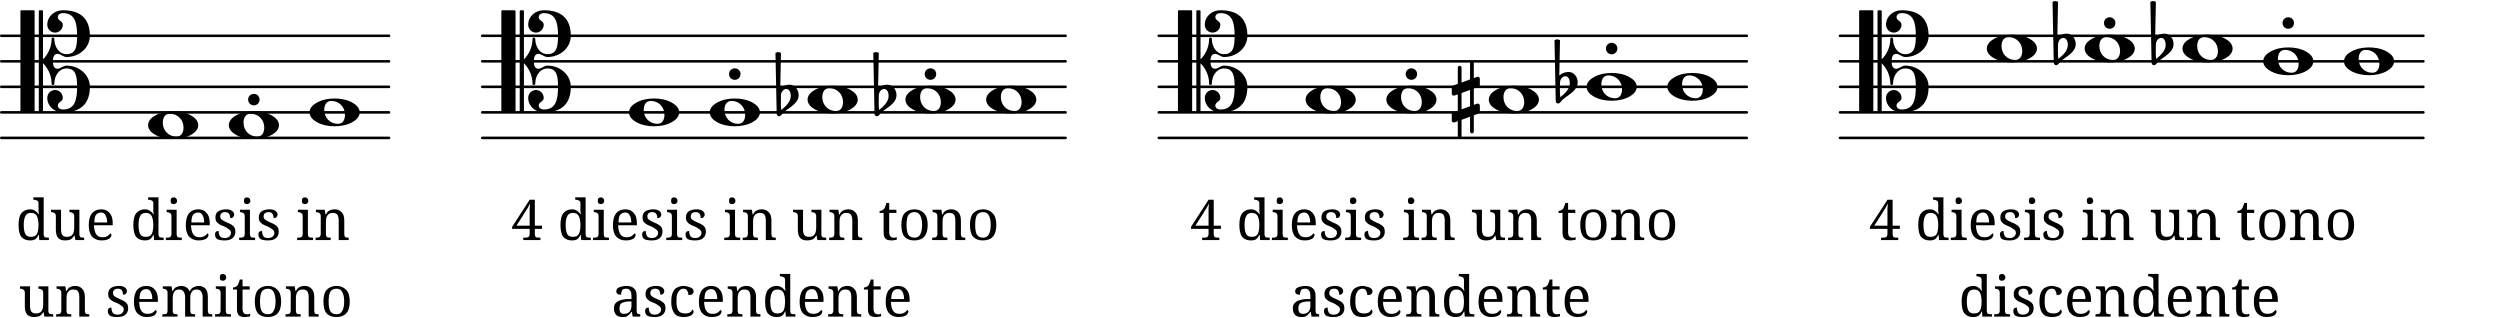
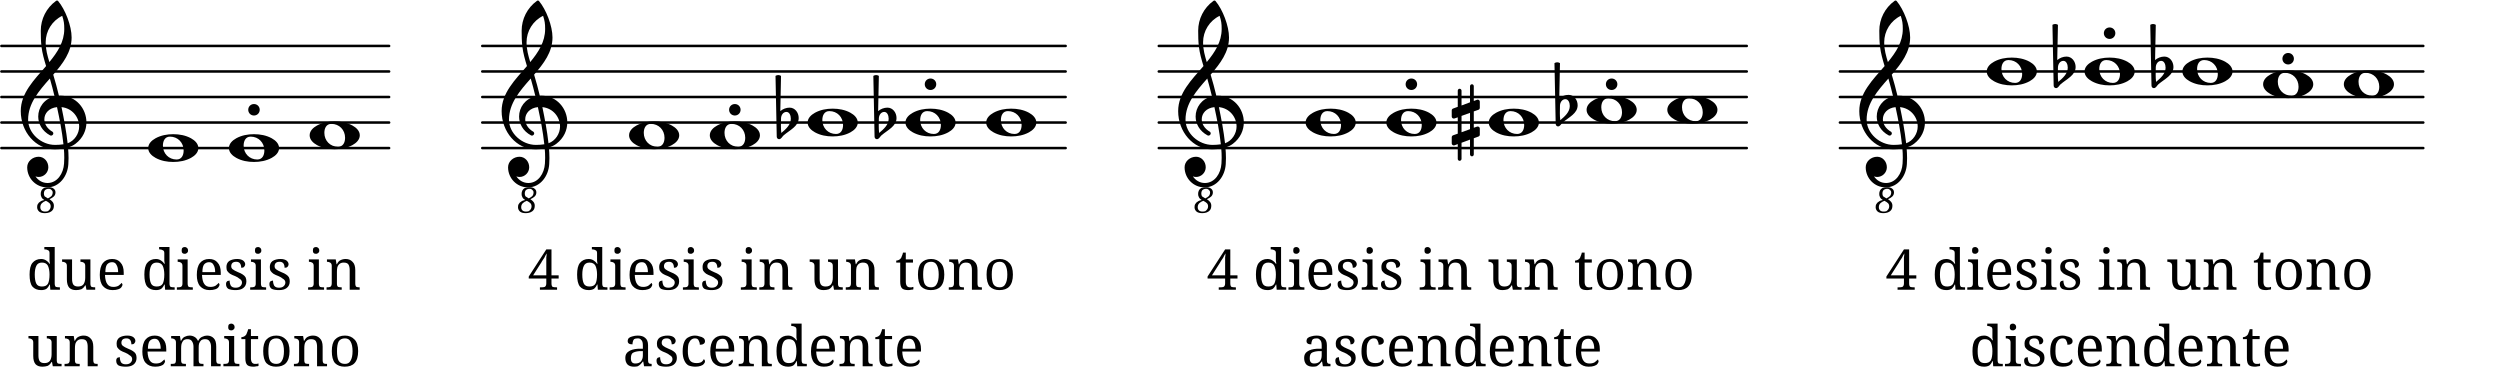
- <svg xmlns="http://www.w3.org/2000/svg" xmlns:xlink="http://www.w3.org/1999/xlink" version="1.2" width="172.07mm" height="21.85mm" viewBox="0 -0 97.916 12.431">
+ <svg xmlns="http://www.w3.org/2000/svg" xmlns:xlink="http://www.w3.org/1999/xlink" version="1.2" width="172.07mm" height="25.25mm" viewBox="0 -0 97.916 14.37">
  <style type="text/css">

tspan { white-space: pre; }

</style>
-   <g transform="translate(0, 5.4)">
-     <line stroke-linejoin="round" stroke-linecap="round" stroke-width="0.1" stroke="currentColor" x1="0.05" y1="0" x2="15.236" y2="0" />
-   </g>
-   <g transform="translate(0, 4.4)">
-     <line stroke-linejoin="round" stroke-linecap="round" stroke-width="0.1" stroke="currentColor" x1="0.05" y1="0" x2="15.236" y2="0" />
-   </g>
-   <g transform="translate(0, 3.4)">
-     <line stroke-linejoin="round" stroke-linecap="round" stroke-width="0.1" stroke="currentColor" x1="0.05" y1="0" x2="15.236" y2="0" />
-   </g>
-   <g transform="translate(0, 2.4)">
-     <line stroke-linejoin="round" stroke-linecap="round" stroke-width="0.1" stroke="currentColor" x1="0.05" y1="0" x2="15.236" y2="0" />
-   </g>
-   <g transform="translate(0, 1.4)">
-     <line stroke-linejoin="round" stroke-linecap="round" stroke-width="0.1" stroke="currentColor" x1="0.05" y1="0" x2="15.236" y2="0" />
-   </g>
+   <g transform="translate(0, 5.8)">
+     <line stroke-linejoin="round" stroke-linecap="round" stroke-width="0.1" stroke="currentColor" x1="0.05" y1="0" x2="15.236" y2="0" />
+   </g>
+   <g transform="translate(0, 4.8)">
+     <line stroke-linejoin="round" stroke-linecap="round" stroke-width="0.1" stroke="currentColor" x1="0.05" y1="0" x2="15.236" y2="0" />
+   </g>
+   <g transform="translate(0, 3.8)">
+     <line stroke-linejoin="round" stroke-linecap="round" stroke-width="0.1" stroke="currentColor" x1="0.05" y1="0" x2="15.236" y2="0" />
+   </g>
+   <g transform="translate(0, 2.8)">
+     <line stroke-linejoin="round" stroke-linecap="round" stroke-width="0.1" stroke="currentColor" x1="0.05" y1="0" x2="15.236" y2="0" />
+   </g>
+   <g transform="translate(0, 1.8)">
+     <line stroke-linejoin="round" stroke-linecap="round" stroke-width="0.1" stroke="currentColor" x1="0.05" y1="0" x2="15.236" y2="0" />
+   </g>
+   <a style="color:inherit;" xlink:href="textedit:///home/johannes/common-lisp/setzkasten/lilypond-export/b1-c17-m1-e.ly:38:52:53">
+     <g transform="translate(8.962, 5.8)">
+       <path transform="scale(0.004, -0.004)" d="M213 112c-50 0 -69 -43 -69 -88c0 -77 57 -136 134 -136c50 0 69 43 69 88c0 77 -57 136 -134 136zM491 0c0 -43 -34 -75 -72 -96c-53 -29 -114 -40 -174 -40s-120 11 -173 40c-38 21 -72 53 -72 96s34 75 72 96c53 29 113 40 173 40s121 -11 174 -40 c38 -21 72 -53 72 -96z" fill="currentColor" />
+     </g>
+   </a>
+   <a style="color:inherit;" xlink:href="textedit:///home/johannes/common-lisp/setzkasten/lilypond-export/b1-c17-m1-e.ly:38:54:55">
+     <g transform="translate(9.943, 4.3)">
+       <path transform="scale(0.0045, -0.0045)" d="M-50 0c0 28 22 50 50 50s50 -22 50 -50s-22 -50 -50 -50s-50 22 -50 50z" fill="currentColor" />
+     </g>
+   </a>
  <a style="color:inherit;" xlink:href="textedit:///home/johannes/common-lisp/setzkasten/lilypond-export/b1-c17-m1-e.ly:38:58:59">
-     <g transform="translate(12.124, 4.4)">
-       <path transform="scale(0.004, -0.004)" d="M213 112c-50 0 -69 -43 -69 -88c0 -77 57 -136 134 -136c50 0 69 43 69 88c0 77 -57 136 -134 136zM491 0c0 -43 -34 -75 -72 -96c-53 -29 -114 -40 -174 -40s-120 11 -173 40c-38 21 -72 53 -72 96s34 75 72 96c53 29 113 40 173 40s121 -11 174 -40 c38 -21 72 -53 72 -96z" fill="currentColor" />
-     </g>
-   </a>
-   <a style="color:inherit;" xlink:href="textedit:///home/johannes/common-lisp/setzkasten/lilypond-export/b1-c17-m1-e.ly:38:54:55">
-     <g transform="translate(9.943, 3.9)">
-       <path transform="scale(0.0045, -0.0045)" d="M-50 0c0 28 22 50 50 50s50 -22 50 -50s-22 -50 -50 -50s-50 22 -50 50z" fill="currentColor" />
-     </g>
-   </a>
-   <a style="color:inherit;" xlink:href="textedit:///home/johannes/common-lisp/setzkasten/lilypond-export/b1-c17-m1-e.ly:38:52:53">
-     <g transform="translate(8.962, 4.9)">
+     <g transform="translate(12.124, 5.3)">
      <path transform="scale(0.004, -0.004)" d="M213 112c-50 0 -69 -43 -69 -88c0 -77 57 -136 134 -136c50 0 69 43 69 88c0 77 -57 136 -134 136zM491 0c0 -43 -34 -75 -72 -96c-53 -29 -114 -40 -174 -40s-120 11 -173 40c-38 21 -72 53 -72 96s34 75 72 96c53 29 113 40 173 40s121 -11 174 -40 c38 -21 72 -53 72 -96z" fill="currentColor" />
    </g>
  </a>
  <a style="color:inherit;" xlink:href="textedit:///home/johannes/common-lisp/setzkasten/lilypond-export/b1-c17-m1-e.ly:38:43:44">
-     <g transform="translate(5.8, 4.9)">
-       <path transform="scale(0.004, -0.004)" d="M213 112c-50 0 -69 -43 -69 -88c0 -77 57 -136 134 -136c50 0 69 43 69 88c0 77 -57 136 -134 136zM491 0c0 -43 -34 -75 -72 -96c-53 -29 -114 -40 -174 -40s-120 11 -173 40c-38 21 -72 53 -72 96s34 75 72 96c53 29 113 40 173 40s121 -11 174 -40 c38 -21 72 -53 72 -96z" fill="currentColor" />
-     </g>
-   </a>
-   <g transform="translate(0.8, 2.4)">
-     <path transform="scale(0.004, -0.004)" d="M318 0c0 -33 7 -73 45 -73c29 0 57 31 88 31c123 0 229 -89 229 -208c0 -169 -93 -250 -265 -250c-83 0 -152 61 -152 142c0 42 34 77 76 77s76 -35 76 -77c0 -39 -49 -37 -49 -76c0 -23 24 -38 49 -38c116 0 140 90 140 222c0 106 -12 180 -104 180 c-72 0 -119 -71 -119 -149c0 -9 -7 -14 -14 -14s-13 5 -13 14c0 76 -31 147 -84 200v-471c0 -6 -4 -10 -10 -10h-21c-6 0 -10 4 -10 10v980c0 6 4 10 10 10h21c6 0 10 -4 10 -10v-471c53 53 84 124 84 200c0 9 6 14 13 14s14 -5 14 -14c0 -78 47 -149 119 -149 c92 0 104 74 104 180c0 132 -24 222 -140 222c-25 0 -49 -15 -49 -38c0 -39 49 -37 49 -76c0 -42 -34 -77 -76 -77s-76 35 -76 77c0 81 69 142 152 142c172 0 265 -81 265 -250c0 -119 -106 -208 -229 -208c-31 0 -59 31 -88 31c-38 0 -45 -40 -45 -73zM129 -500h-119 c-6 0 -10 4 -10 10v980c0 6 4 10 10 10h119c6 0 10 -4 10 -10v-980c0 -6 -4 -10 -10 -10z" fill="currentColor" />
+     <g transform="translate(5.8, 5.8)">
+       <path transform="scale(0.004, -0.004)" d="M213 112c-50 0 -69 -43 -69 -88c0 -77 57 -136 134 -136c50 0 69 43 69 88c0 77 -57 136 -134 136zM491 0c0 -43 -34 -75 -72 -96c-53 -29 -114 -40 -174 -40s-120 11 -173 40c-38 21 -72 53 -72 96s34 75 72 96c53 29 113 40 173 40s121 -11 174 -40 c38 -21 72 -53 72 -96z" fill="currentColor" />
+     </g>
+   </a>
+   <g transform="translate(0.8, 4.8)">
+     <path transform="scale(0.004, -0.004)" d="M266 -635h-6c-108 0 -195 88 -195 197c0 58 53 103 112 103c54 0 95 -47 95 -103c0 -52 -43 -95 -95 -95c-11 0 -21 2 -31 6c26 -39 68 -65 117 -65h4zM461 -203c68 24 113 95 113 164c0 90 -66 179 -173 190c24 -116 46 -231 60 -354zM74 28c0 -135 129 -247 264 -247 c28 0 55 2 82 6c-14 127 -37 245 -63 364c-79 -8 -124 -61 -124 -119c0 -44 25 -91 81 -123c5 -5 7 -10 7 -15c0 -11 -10 -22 -22 -22c-3 0 -6 1 -9 2c-80 43 -117 115 -117 185c0 88 58 174 160 197c-14 58 -29 117 -46 175c-107 -121 -213 -243 -213 -403zM335 -262 c-188 0 -333 172 -333 374c0 177 131 306 248 441c-19 62 -37 125 -45 190c-6 52 -7 104 -7 156c0 115 55 224 149 292c6 5 14 5 20 0c71 -84 133 -245 133 -358c0 -143 -86 -255 -180 -364c21 -68 39 -138 56 -207c4 0 9 1 13 1c155 0 256 -128 256 -261 c0 -76 -33 -154 -107 -210c-22 -17 -47 -28 -73 -36c3 -35 5 -70 5 -105c0 -19 -1 -39 -2 -58c-7 -119 -88 -225 -202 -228l1 43c93 2 153 92 159 191c1 18 2 37 2 55c0 31 -1 61 -4 92c-29 -5 -58 -8 -89 -8zM428 916c0 55 -4 79 -20 129c-99 -48 -162 -149 -162 -259 c0 -74 18 -133 36 -194c80 97 146 198 146 324z" fill="currentColor" />
+   </g>
+   <g transform="translate(1.4334, 8.334)">
+     <text font-family="serif" font-style="italic" font-size="1.386" text-anchor="start" fill="currentColor">
+       <tspan>8</tspan>
+     </text>
  </g>
  <a style="color:inherit;" xlink:href="textedit:///home/johannes/common-lisp/setzkasten/lilypond-export/b1-c17-m1-e.ly:36:16:17">
</a>
-   <g transform="translate(0.6016, 9.4)">
+   <g transform="translate(1.0283, 11.3478)">
    <text font-family="serif" font-size="2.2" text-anchor="start" fill="currentColor">
      <tspan>due diesis in</tspan>
    </text>
  </g>
-   <g transform="translate(0.7381, 12.4)">
+   <g transform="translate(1.0625, 14.3478)">
    <text font-family="serif" font-size="2.2" text-anchor="start" fill="currentColor">
      <tspan>un semitono</tspan>
    </text>
  </g>
-   <g transform="translate(18.836, 5.4)">
-     <line stroke-linejoin="round" stroke-linecap="round" stroke-width="0.1" stroke="currentColor" x1="0.05" y1="0" x2="22.9" y2="0" />
-   </g>
-   <g transform="translate(18.836, 4.4)">
-     <line stroke-linejoin="round" stroke-linecap="round" stroke-width="0.1" stroke="currentColor" x1="0.05" y1="0" x2="22.9" y2="0" />
-   </g>
-   <g transform="translate(18.836, 3.4)">
-     <line stroke-linejoin="round" stroke-linecap="round" stroke-width="0.1" stroke="currentColor" x1="0.05" y1="0" x2="22.9" y2="0" />
-   </g>
-   <g transform="translate(18.836, 2.4)">
-     <line stroke-linejoin="round" stroke-linecap="round" stroke-width="0.1" stroke="currentColor" x1="0.05" y1="0" x2="22.9" y2="0" />
-   </g>
-   <g transform="translate(18.836, 1.4)">
-     <line stroke-linejoin="round" stroke-linecap="round" stroke-width="0.1" stroke="currentColor" x1="0.05" y1="0" x2="22.9" y2="0" />
-   </g>
+   <g transform="translate(18.836, 5.8)">
+     <line stroke-linejoin="round" stroke-linecap="round" stroke-width="0.1" stroke="currentColor" x1="0.05" y1="0" x2="22.9" y2="0" />
+   </g>
+   <g transform="translate(18.836, 4.8)">
+     <line stroke-linejoin="round" stroke-linecap="round" stroke-width="0.1" stroke="currentColor" x1="0.05" y1="0" x2="22.9" y2="0" />
+   </g>
+   <g transform="translate(18.836, 3.8)">
+     <line stroke-linejoin="round" stroke-linecap="round" stroke-width="0.1" stroke="currentColor" x1="0.05" y1="0" x2="22.9" y2="0" />
+   </g>
+   <g transform="translate(18.836, 2.8)">
+     <line stroke-linejoin="round" stroke-linecap="round" stroke-width="0.1" stroke="currentColor" x1="0.05" y1="0" x2="22.9" y2="0" />
+   </g>
+   <g transform="translate(18.836, 1.8)">
+     <line stroke-linejoin="round" stroke-linecap="round" stroke-width="0.1" stroke="currentColor" x1="0.05" y1="0" x2="22.9" y2="0" />
+   </g>
+   <a style="color:inherit;" xlink:href="textedit:///home/johannes/common-lisp/setzkasten/lilypond-export/b1-c17-m1-e.ly:73:73:74">
+     <g transform="translate(36.443, 3.3)">
+       <path transform="scale(0.0045, -0.0045)" d="M-50 0c0 28 22 50 50 50s50 -22 50 -50s-22 -50 -50 -50s-50 22 -50 50z" fill="currentColor" />
+     </g>
+   </a>
  <a style="color:inherit;" xlink:href="textedit:///home/johannes/common-lisp/setzkasten/lilypond-export/b1-c17-m1-e.ly:73:58:59">
-     <g transform="translate(31.63, 3.9)">
-       <path transform="scale(0.004, -0.004)" d="M213 112c-50 0 -69 -43 -69 -88c0 -77 57 -136 134 -136c50 0 69 43 69 88c0 77 -57 136 -134 136zM491 0c0 -43 -34 -75 -72 -96c-53 -29 -114 -40 -174 -40s-120 11 -173 40c-38 21 -72 53 -72 96s34 75 72 96c53 29 113 40 173 40s121 -11 174 -40 c38 -21 72 -53 72 -96z" fill="currentColor" />
-     </g>
-   </a>
-   <g transform="translate(30.48, 3.9)">
+     <g transform="translate(31.63, 4.8)">
+       <path transform="scale(0.004, -0.004)" d="M213 112c-50 0 -69 -43 -69 -88c0 -77 57 -136 134 -136c50 0 69 43 69 88c0 77 -57 136 -134 136zM491 0c0 -43 -34 -75 -72 -96c-53 -29 -114 -40 -174 -40s-120 11 -173 40c-38 21 -72 53 -72 96s34 75 72 96c53 29 113 40 173 40s121 -11 174 -40 c38 -21 72 -53 72 -96z" fill="currentColor" />
+     </g>
+   </a>
+   <g transform="translate(30.48, 4.8)">
    <path transform="scale(0.004, -0.004)" d="M27 41l-1 -66v-11c0 -22 1 -44 4 -66c45 38 93 80 93 139c0 33 -14 67 -43 67c-31 0 -52 -30 -53 -63zM-15 -138l-12 595c8 5 18 8 27 8s19 -3 27 -8l-7 -345c25 21 58 34 91 34c52 0 89 -48 89 -102c0 -80 -86 -117 -147 -169c-15 -13 -24 -38 -45 -38 c-13 0 -23 11 -23 25z" fill="currentColor" />
  </g>
  <a style="color:inherit;" xlink:href="textedit:///home/johannes/common-lisp/setzkasten/lilypond-export/b1-c17-m1-e.ly:73:69:70">
-     <g transform="translate(35.462, 3.9)">
-       <path transform="scale(0.004, -0.004)" d="M213 112c-50 0 -69 -43 -69 -88c0 -77 57 -136 134 -136c50 0 69 43 69 88c0 77 -57 136 -134 136zM491 0c0 -43 -34 -75 -72 -96c-53 -29 -114 -40 -174 -40s-120 11 -173 40c-38 21 -72 53 -72 96s34 75 72 96c53 29 113 40 173 40s121 -11 174 -40 c38 -21 72 -53 72 -96z" fill="currentColor" />
-     </g>
-   </a>
-   <a style="color:inherit;" xlink:href="textedit:///home/johannes/common-lisp/setzkasten/lilypond-export/b1-c17-m1-e.ly:73:73:74">
-     <g transform="translate(36.443, 2.9)">
-       <path transform="scale(0.0045, -0.0045)" d="M-50 0c0 28 22 50 50 50s50 -22 50 -50s-22 -50 -50 -50s-50 22 -50 50z" fill="currentColor" />
-     </g>
-   </a>
-   <g transform="translate(34.312, 3.9)">
+     <g transform="translate(35.462, 4.8)">
+       <path transform="scale(0.004, -0.004)" d="M213 112c-50 0 -69 -43 -69 -88c0 -77 57 -136 134 -136c50 0 69 43 69 88c0 77 -57 136 -134 136zM491 0c0 -43 -34 -75 -72 -96c-53 -29 -114 -40 -174 -40s-120 11 -173 40c-38 21 -72 53 -72 96s34 75 72 96c53 29 113 40 173 40s121 -11 174 -40 c38 -21 72 -53 72 -96z" fill="currentColor" />
+     </g>
+   </a>
+   <g transform="translate(34.312, 4.8)">
    <path transform="scale(0.004, -0.004)" d="M27 41l-1 -66v-11c0 -22 1 -44 4 -66c45 38 93 80 93 139c0 33 -14 67 -43 67c-31 0 -52 -30 -53 -63zM-15 -138l-12 595c8 5 18 8 27 8s19 -3 27 -8l-7 -345c25 21 58 34 91 34c52 0 89 -48 89 -102c0 -80 -86 -117 -147 -169c-15 -13 -24 -38 -45 -38 c-13 0 -23 11 -23 25z" fill="currentColor" />
  </g>
  <a style="color:inherit;" xlink:href="textedit:///home/johannes/common-lisp/setzkasten/lilypond-export/b1-c17-m1-e.ly:73:77:78">
-     <g transform="translate(38.624, 3.9)">
+     <g transform="translate(38.624, 4.8)">
      <path transform="scale(0.004, -0.004)" d="M213 112c-50 0 -69 -43 -69 -88c0 -77 57 -136 134 -136c50 0 69 43 69 88c0 77 -57 136 -134 136zM491 0c0 -43 -34 -75 -72 -96c-53 -29 -114 -40 -174 -40s-120 11 -173 40c-38 21 -72 53 -72 96s34 75 72 96c53 29 113 40 173 40s121 -11 174 -40 c38 -21 72 -53 72 -96z" fill="currentColor" />
    </g>
  </a>
  <a style="color:inherit;" xlink:href="textedit:///home/johannes/common-lisp/setzkasten/lilypond-export/b1-c17-m1-e.ly:73:52:53">
-     <g transform="translate(27.798, 4.4)">
+     <g transform="translate(27.798, 5.3)">
      <path transform="scale(0.004, -0.004)" d="M213 112c-50 0 -69 -43 -69 -88c0 -77 57 -136 134 -136c50 0 69 43 69 88c0 77 -57 136 -134 136zM491 0c0 -43 -34 -75 -72 -96c-53 -29 -114 -40 -174 -40s-120 11 -173 40c-38 21 -72 53 -72 96s34 75 72 96c53 29 113 40 173 40s121 -11 174 -40 c38 -21 72 -53 72 -96z" fill="currentColor" />
    </g>
  </a>
  <a style="color:inherit;" xlink:href="textedit:///home/johannes/common-lisp/setzkasten/lilypond-export/b1-c17-m1-e.ly:73:43:44">
-     <g transform="translate(24.636, 4.4)">
-       <path transform="scale(0.004, -0.004)" d="M213 112c-50 0 -69 -43 -69 -88c0 -77 57 -136 134 -136c50 0 69 43 69 88c0 77 -57 136 -134 136zM491 0c0 -43 -34 -75 -72 -96c-53 -29 -114 -40 -174 -40s-120 11 -173 40c-38 21 -72 53 -72 96s34 75 72 96c53 29 113 40 173 40s121 -11 174 -40 c38 -21 72 -53 72 -96z" fill="currentColor" />
-     </g>
-   </a>
-   <g transform="translate(19.636, 2.4)">
-     <path transform="scale(0.004, -0.004)" d="M318 0c0 -33 7 -73 45 -73c29 0 57 31 88 31c123 0 229 -89 229 -208c0 -169 -93 -250 -265 -250c-83 0 -152 61 -152 142c0 42 34 77 76 77s76 -35 76 -77c0 -39 -49 -37 -49 -76c0 -23 24 -38 49 -38c116 0 140 90 140 222c0 106 -12 180 -104 180 c-72 0 -119 -71 -119 -149c0 -9 -7 -14 -14 -14s-13 5 -13 14c0 76 -31 147 -84 200v-471c0 -6 -4 -10 -10 -10h-21c-6 0 -10 4 -10 10v980c0 6 4 10 10 10h21c6 0 10 -4 10 -10v-471c53 53 84 124 84 200c0 9 6 14 13 14s14 -5 14 -14c0 -78 47 -149 119 -149 c92 0 104 74 104 180c0 132 -24 222 -140 222c-25 0 -49 -15 -49 -38c0 -39 49 -37 49 -76c0 -42 -34 -77 -76 -77s-76 35 -76 77c0 81 69 142 152 142c172 0 265 -81 265 -250c0 -119 -106 -208 -229 -208c-31 0 -59 31 -88 31c-38 0 -45 -40 -45 -73zM129 -500h-119 c-6 0 -10 4 -10 10v980c0 6 4 10 10 10h119c6 0 10 -4 10 -10v-980c0 -6 -4 -10 -10 -10z" fill="currentColor" />
+     <g transform="translate(24.636, 5.3)">
+       <path transform="scale(0.004, -0.004)" d="M213 112c-50 0 -69 -43 -69 -88c0 -77 57 -136 134 -136c50 0 69 43 69 88c0 77 -57 136 -134 136zM491 0c0 -43 -34 -75 -72 -96c-53 -29 -114 -40 -174 -40s-120 11 -173 40c-38 21 -72 53 -72 96s34 75 72 96c53 29 113 40 173 40s121 -11 174 -40 c38 -21 72 -53 72 -96z" fill="currentColor" />
+     </g>
+   </a>
+   <g transform="translate(19.636, 4.8)">
+     <path transform="scale(0.004, -0.004)" d="M266 -635h-6c-108 0 -195 88 -195 197c0 58 53 103 112 103c54 0 95 -47 95 -103c0 -52 -43 -95 -95 -95c-11 0 -21 2 -31 6c26 -39 68 -65 117 -65h4zM461 -203c68 24 113 95 113 164c0 90 -66 179 -173 190c24 -116 46 -231 60 -354zM74 28c0 -135 129 -247 264 -247 c28 0 55 2 82 6c-14 127 -37 245 -63 364c-79 -8 -124 -61 -124 -119c0 -44 25 -91 81 -123c5 -5 7 -10 7 -15c0 -11 -10 -22 -22 -22c-3 0 -6 1 -9 2c-80 43 -117 115 -117 185c0 88 58 174 160 197c-14 58 -29 117 -46 175c-107 -121 -213 -243 -213 -403zM335 -262 c-188 0 -333 172 -333 374c0 177 131 306 248 441c-19 62 -37 125 -45 190c-6 52 -7 104 -7 156c0 115 55 224 149 292c6 5 14 5 20 0c71 -84 133 -245 133 -358c0 -143 -86 -255 -180 -364c21 -68 39 -138 56 -207c4 0 9 1 13 1c155 0 256 -128 256 -261 c0 -76 -33 -154 -107 -210c-22 -17 -47 -28 -73 -36c3 -35 5 -70 5 -105c0 -19 -1 -39 -2 -58c-7 -119 -88 -225 -202 -228l1 43c93 2 153 92 159 191c1 18 2 37 2 55c0 31 -1 61 -4 92c-29 -5 -58 -8 -89 -8zM428 916c0 55 -4 79 -20 129c-99 -48 -162 -149 -162 -259 c0 -74 18 -133 36 -194c80 97 146 198 146 324z" fill="currentColor" />
+   </g>
+   <g transform="translate(20.2694, 8.334)">
+     <text font-family="serif" font-style="italic" font-size="1.386" text-anchor="start" fill="currentColor">
+       <tspan>8</tspan>
+     </text>
  </g>
  <a style="color:inherit;" xlink:href="textedit:///home/johannes/common-lisp/setzkasten/lilypond-export/b1-c17-m1-e.ly:71:16:17">
</a>
  <a style="color:inherit;" xlink:href="textedit:///home/johannes/common-lisp/setzkasten/lilypond-export/b1-c17-m1-e.ly:73:54:55">
-     <g transform="translate(28.779, 2.9)">
-       <path transform="scale(0.0045, -0.0045)" d="M-50 0c0 28 22 50 50 50s50 -22 50 -50s-22 -50 -50 -50s-50 22 -50 50z" fill="currentColor" />
-     </g>
-   </a>
-   <g transform="translate(20.026, 9.4)">
+     <g transform="translate(28.779, 4.3)">
+       <path transform="scale(0.0045, -0.0045)" d="M-50 0c0 28 22 50 50 50s50 -22 50 -50s-22 -50 -50 -50s-50 22 -50 50z" fill="currentColor" />
+     </g>
+   </a>
+   <g transform="translate(20.6747, 11.3478)">
    <text font-family="serif" font-size="2.2" text-anchor="start" fill="currentColor">
      <tspan>4 diesis in un tono</tspan>
    </text>
  </g>
-   <g transform="translate(23.9354, 12.4)">
+   <g transform="translate(24.3792, 14.3478)">
    <text font-family="serif" font-size="2.2" text-anchor="start" fill="currentColor">
      <tspan>ascendente</tspan>
    </text>
  </g>
-   <g transform="translate(45.336, 5.4)">
-     <line stroke-linejoin="round" stroke-linecap="round" stroke-width="0.1" stroke="currentColor" x1="0.05" y1="0" x2="23.08" y2="0" />
-   </g>
-   <g transform="translate(45.336, 4.4)">
-     <line stroke-linejoin="round" stroke-linecap="round" stroke-width="0.1" stroke="currentColor" x1="0.05" y1="0" x2="23.08" y2="0" />
-   </g>
-   <g transform="translate(45.336, 3.4)">
-     <line stroke-linejoin="round" stroke-linecap="round" stroke-width="0.1" stroke="currentColor" x1="0.05" y1="0" x2="23.08" y2="0" />
-   </g>
-   <g transform="translate(45.336, 2.4)">
-     <line stroke-linejoin="round" stroke-linecap="round" stroke-width="0.1" stroke="currentColor" x1="0.05" y1="0" x2="23.08" y2="0" />
-   </g>
-   <g transform="translate(45.336, 1.4)">
-     <line stroke-linejoin="round" stroke-linecap="round" stroke-width="0.1" stroke="currentColor" x1="0.05" y1="0" x2="23.08" y2="0" />
-   </g>
+   <g transform="translate(45.336, 5.8)">
+     <line stroke-linejoin="round" stroke-linecap="round" stroke-width="0.1" stroke="currentColor" x1="0.05" y1="0" x2="23.08" y2="0" />
+   </g>
+   <g transform="translate(45.336, 4.8)">
+     <line stroke-linejoin="round" stroke-linecap="round" stroke-width="0.1" stroke="currentColor" x1="0.05" y1="0" x2="23.08" y2="0" />
+   </g>
+   <g transform="translate(45.336, 3.8)">
+     <line stroke-linejoin="round" stroke-linecap="round" stroke-width="0.1" stroke="currentColor" x1="0.05" y1="0" x2="23.08" y2="0" />
+   </g>
+   <g transform="translate(45.336, 2.8)">
+     <line stroke-linejoin="round" stroke-linecap="round" stroke-width="0.1" stroke="currentColor" x1="0.05" y1="0" x2="23.08" y2="0" />
+   </g>
+   <g transform="translate(45.336, 1.8)">
+     <line stroke-linejoin="round" stroke-linecap="round" stroke-width="0.1" stroke="currentColor" x1="0.05" y1="0" x2="23.08" y2="0" />
+   </g>
+   <a style="color:inherit;" xlink:href="textedit:///home/johannes/common-lisp/setzkasten/lilypond-export/b1-c17-m1-e.ly:108:72:73">
+     <g transform="translate(63.1231, 3.3)">
+       <path transform="scale(0.0045, -0.0045)" d="M-50 0c0 28 22 50 50 50s50 -22 50 -50s-22 -50 -50 -50s-50 22 -50 50z" fill="currentColor" />
+     </g>
+   </a>
  <a style="color:inherit;" xlink:href="textedit:///home/johannes/common-lisp/setzkasten/lilypond-export/b1-c17-m1-e.ly:108:58:59">
-     <g transform="translate(58.31, 3.9)">
-       <path transform="scale(0.004, -0.004)" d="M213 112c-50 0 -69 -43 -69 -88c0 -77 57 -136 134 -136c50 0 69 43 69 88c0 77 -57 136 -134 136zM491 0c0 -43 -34 -75 -72 -96c-53 -29 -114 -40 -174 -40s-120 11 -173 40c-38 21 -72 53 -72 96s34 75 72 96c53 29 113 40 173 40s121 -11 174 -40 c38 -21 72 -53 72 -96z" fill="currentColor" />
-     </g>
-   </a>
-   <g transform="translate(56.86, 3.9)">
+     <g transform="translate(58.31, 4.8)">
+       <path transform="scale(0.004, -0.004)" d="M213 112c-50 0 -69 -43 -69 -88c0 -77 57 -136 134 -136c50 0 69 43 69 88c0 77 -57 136 -134 136zM491 0c0 -43 -34 -75 -72 -96c-53 -29 -114 -40 -174 -40s-120 11 -173 40c-38 21 -72 53 -72 96s34 75 72 96c53 29 113 40 173 40s121 -11 174 -40 c38 -21 72 -53 72 -96z" fill="currentColor" />
+     </g>
+   </a>
+   <g transform="translate(56.86, 4.8)">
    <path transform="scale(0.004, -0.004)" d="M216 -312c0 -10 -8 -19 -18 -19s-19 9 -19 19v145l-83 -31v-158c0 -10 -9 -19 -19 -19s-18 9 -18 19v145l-32 -12c-2 -1 -5 -1 -7 -1c-11 0 -20 9 -20 20v60c0 8 5 16 13 19l46 16v160l-32 -11c-2 -1 -5 -1 -7 -1c-11 0 -20 9 -20 20v60c0 8 5 15 13 18l46 17v158 c0 10 8 19 18 19s19 -9 19 -19v-145l83 31v158c0 10 9 19 19 19s18 -9 18 -19v-145l32 12c2 1 5 1 7 1c11 0 20 -9 20 -20v-60c0 -8 -5 -16 -13 -19l-46 -16v-160l32 11c2 1 5 1 7 1c11 0 20 -9 20 -20v-60c0 -8 -5 -15 -13 -18l-46 -17v-158zM96 65v-160l83 30v160z" fill="currentColor" />
  </g>
  <a style="color:inherit;" xlink:href="textedit:///home/johannes/common-lisp/setzkasten/lilypond-export/b1-c17-m1-e.ly:108:69:70">
-     <g transform="translate(62.1421, 3.4)">
-       <path transform="scale(0.004, -0.004)" d="M213 112c-50 0 -69 -43 -69 -88c0 -77 57 -136 134 -136c50 0 69 43 69 88c0 77 -57 136 -134 136zM491 0c0 -43 -34 -75 -72 -96c-53 -29 -114 -40 -174 -40s-120 11 -173 40c-38 21 -72 53 -72 96s34 75 72 96c53 29 113 40 173 40s121 -11 174 -40 c38 -21 72 -53 72 -96z" fill="currentColor" />
-     </g>
-   </a>
-   <a style="color:inherit;" xlink:href="textedit:///home/johannes/common-lisp/setzkasten/lilypond-export/b1-c17-m1-e.ly:108:72:73">
-     <g transform="translate(63.1231, 1.9)">
-       <path transform="scale(0.0045, -0.0045)" d="M-50 0c0 28 22 50 50 50s50 -22 50 -50s-22 -50 -50 -50s-50 22 -50 50z" fill="currentColor" />
-     </g>
-   </a>
-   <g transform="translate(60.9921, 3.4)">
+     <g transform="translate(62.1421, 4.3)">
+       <path transform="scale(0.004, -0.004)" d="M213 112c-50 0 -69 -43 -69 -88c0 -77 57 -136 134 -136c50 0 69 43 69 88c0 77 -57 136 -134 136zM491 0c0 -43 -34 -75 -72 -96c-53 -29 -114 -40 -174 -40s-120 11 -173 40c-38 21 -72 53 -72 96s34 75 72 96c53 29 113 40 173 40s121 -11 174 -40 c38 -21 72 -53 72 -96z" fill="currentColor" />
+     </g>
+   </a>
+   <g transform="translate(60.9921, 4.3)">
    <path transform="scale(0.004, -0.004)" d="M27 41l-1 -66v-11c0 -22 1 -44 4 -66c45 38 93 80 93 139c0 33 -14 67 -43 67c-31 0 -52 -30 -53 -63zM-15 -138l-12 595c8 5 18 8 27 8s19 -3 27 -8l-7 -345c25 21 58 34 91 34c52 0 89 -48 89 -102c0 -80 -86 -117 -147 -169c-15 -13 -24 -38 -45 -38 c-13 0 -23 11 -23 25z" fill="currentColor" />
  </g>
  <a style="color:inherit;" xlink:href="textedit:///home/johannes/common-lisp/setzkasten/lilypond-export/b1-c17-m1-e.ly:108:76:77">
-     <g transform="translate(65.3041, 3.4)">
+     <g transform="translate(65.3041, 4.3)">
      <path transform="scale(0.004, -0.004)" d="M213 112c-50 0 -69 -43 -69 -88c0 -77 57 -136 134 -136c50 0 69 43 69 88c0 77 -57 136 -134 136zM491 0c0 -43 -34 -75 -72 -96c-53 -29 -114 -40 -174 -40s-120 11 -173 40c-38 21 -72 53 -72 96s34 75 72 96c53 29 113 40 173 40s121 -11 174 -40 c38 -21 72 -53 72 -96z" fill="currentColor" />
    </g>
  </a>
  <a style="color:inherit;" xlink:href="textedit:///home/johannes/common-lisp/setzkasten/lilypond-export/b1-c17-m1-e.ly:108:52:53">
-     <g transform="translate(54.298, 3.9)">
+     <g transform="translate(54.298, 4.8)">
      <path transform="scale(0.004, -0.004)" d="M213 112c-50 0 -69 -43 -69 -88c0 -77 57 -136 134 -136c50 0 69 43 69 88c0 77 -57 136 -134 136zM491 0c0 -43 -34 -75 -72 -96c-53 -29 -114 -40 -174 -40s-120 11 -173 40c-38 21 -72 53 -72 96s34 75 72 96c53 29 113 40 173 40s121 -11 174 -40 c38 -21 72 -53 72 -96z" fill="currentColor" />
    </g>
  </a>
  <a style="color:inherit;" xlink:href="textedit:///home/johannes/common-lisp/setzkasten/lilypond-export/b1-c17-m1-e.ly:108:43:44">
-     <g transform="translate(51.136, 3.9)">
-       <path transform="scale(0.004, -0.004)" d="M213 112c-50 0 -69 -43 -69 -88c0 -77 57 -136 134 -136c50 0 69 43 69 88c0 77 -57 136 -134 136zM491 0c0 -43 -34 -75 -72 -96c-53 -29 -114 -40 -174 -40s-120 11 -173 40c-38 21 -72 53 -72 96s34 75 72 96c53 29 113 40 173 40s121 -11 174 -40 c38 -21 72 -53 72 -96z" fill="currentColor" />
-     </g>
-   </a>
-   <g transform="translate(46.136, 2.4)">
-     <path transform="scale(0.004, -0.004)" d="M318 0c0 -33 7 -73 45 -73c29 0 57 31 88 31c123 0 229 -89 229 -208c0 -169 -93 -250 -265 -250c-83 0 -152 61 -152 142c0 42 34 77 76 77s76 -35 76 -77c0 -39 -49 -37 -49 -76c0 -23 24 -38 49 -38c116 0 140 90 140 222c0 106 -12 180 -104 180 c-72 0 -119 -71 -119 -149c0 -9 -7 -14 -14 -14s-13 5 -13 14c0 76 -31 147 -84 200v-471c0 -6 -4 -10 -10 -10h-21c-6 0 -10 4 -10 10v980c0 6 4 10 10 10h21c6 0 10 -4 10 -10v-471c53 53 84 124 84 200c0 9 6 14 13 14s14 -5 14 -14c0 -78 47 -149 119 -149 c92 0 104 74 104 180c0 132 -24 222 -140 222c-25 0 -49 -15 -49 -38c0 -39 49 -37 49 -76c0 -42 -34 -77 -76 -77s-76 35 -76 77c0 81 69 142 152 142c172 0 265 -81 265 -250c0 -119 -106 -208 -229 -208c-31 0 -59 31 -88 31c-38 0 -45 -40 -45 -73zM129 -500h-119 c-6 0 -10 4 -10 10v980c0 6 4 10 10 10h119c6 0 10 -4 10 -10v-980c0 -6 -4 -10 -10 -10z" fill="currentColor" />
+     <g transform="translate(51.136, 4.8)">
+       <path transform="scale(0.004, -0.004)" d="M213 112c-50 0 -69 -43 -69 -88c0 -77 57 -136 134 -136c50 0 69 43 69 88c0 77 -57 136 -134 136zM491 0c0 -43 -34 -75 -72 -96c-53 -29 -114 -40 -174 -40s-120 11 -173 40c-38 21 -72 53 -72 96s34 75 72 96c53 29 113 40 173 40s121 -11 174 -40 c38 -21 72 -53 72 -96z" fill="currentColor" />
+     </g>
+   </a>
+   <g transform="translate(46.136, 4.8)">
+     <path transform="scale(0.004, -0.004)" d="M266 -635h-6c-108 0 -195 88 -195 197c0 58 53 103 112 103c54 0 95 -47 95 -103c0 -52 -43 -95 -95 -95c-11 0 -21 2 -31 6c26 -39 68 -65 117 -65h4zM461 -203c68 24 113 95 113 164c0 90 -66 179 -173 190c24 -116 46 -231 60 -354zM74 28c0 -135 129 -247 264 -247 c28 0 55 2 82 6c-14 127 -37 245 -63 364c-79 -8 -124 -61 -124 -119c0 -44 25 -91 81 -123c5 -5 7 -10 7 -15c0 -11 -10 -22 -22 -22c-3 0 -6 1 -9 2c-80 43 -117 115 -117 185c0 88 58 174 160 197c-14 58 -29 117 -46 175c-107 -121 -213 -243 -213 -403zM335 -262 c-188 0 -333 172 -333 374c0 177 131 306 248 441c-19 62 -37 125 -45 190c-6 52 -7 104 -7 156c0 115 55 224 149 292c6 5 14 5 20 0c71 -84 133 -245 133 -358c0 -143 -86 -255 -180 -364c21 -68 39 -138 56 -207c4 0 9 1 13 1c155 0 256 -128 256 -261 c0 -76 -33 -154 -107 -210c-22 -17 -47 -28 -73 -36c3 -35 5 -70 5 -105c0 -19 -1 -39 -2 -58c-7 -119 -88 -225 -202 -228l1 43c93 2 153 92 159 191c1 18 2 37 2 55c0 31 -1 61 -4 92c-29 -5 -58 -8 -89 -8zM428 916c0 55 -4 79 -20 129c-99 -48 -162 -149 -162 -259 c0 -74 18 -133 36 -194c80 97 146 198 146 324z" fill="currentColor" />
+   </g>
+   <g transform="translate(46.7694, 8.334)">
+     <text font-family="serif" font-style="italic" font-size="1.386" text-anchor="start" fill="currentColor">
+       <tspan>8</tspan>
+     </text>
  </g>
  <a style="color:inherit;" xlink:href="textedit:///home/johannes/common-lisp/setzkasten/lilypond-export/b1-c17-m1-e.ly:106:16:17">
</a>
  <a style="color:inherit;" xlink:href="textedit:///home/johannes/common-lisp/setzkasten/lilypond-export/b1-c17-m1-e.ly:108:54:55">
-     <g transform="translate(55.279, 2.9)">
-       <path transform="scale(0.0045, -0.0045)" d="M-50 0c0 28 22 50 50 50s50 -22 50 -50s-22 -50 -50 -50s-50 22 -50 50z" fill="currentColor" />
-     </g>
-   </a>
-   <g transform="translate(46.616, 9.4)">
+     <g transform="translate(55.279, 3.3)">
+       <path transform="scale(0.0045, -0.0045)" d="M-50 0c0 28 22 50 50 50s50 -22 50 -50s-22 -50 -50 -50s-50 22 -50 50z" fill="currentColor" />
+     </g>
+   </a>
+   <g transform="translate(47.2647, 11.3478)">
    <text font-family="serif" font-size="2.2" text-anchor="start" fill="currentColor">
      <tspan>4 diesis in un tono</tspan>
    </text>
  </g>
-   <g transform="translate(50.5254, 12.4)">
+   <g transform="translate(50.9693, 14.3478)">
    <text font-family="serif" font-size="2.2" text-anchor="start" fill="currentColor">
      <tspan>ascendente</tspan>
    </text>
  </g>
-   <g transform="translate(72.0161, 5.4)">
-     <line stroke-linejoin="round" stroke-linecap="round" stroke-width="0.1" stroke="currentColor" x1="0.05" y1="0" x2="22.9" y2="0" />
-   </g>
-   <g transform="translate(72.0161, 4.4)">
-     <line stroke-linejoin="round" stroke-linecap="round" stroke-width="0.1" stroke="currentColor" x1="0.05" y1="0" x2="22.9" y2="0" />
-   </g>
-   <g transform="translate(72.0161, 3.4)">
-     <line stroke-linejoin="round" stroke-linecap="round" stroke-width="0.1" stroke="currentColor" x1="0.05" y1="0" x2="22.9" y2="0" />
-   </g>
-   <g transform="translate(72.0161, 2.4)">
-     <line stroke-linejoin="round" stroke-linecap="round" stroke-width="0.1" stroke="currentColor" x1="0.05" y1="0" x2="22.9" y2="0" />
-   </g>
-   <g transform="translate(72.0161, 1.4)">
-     <line stroke-linejoin="round" stroke-linecap="round" stroke-width="0.1" stroke="currentColor" x1="0.05" y1="0" x2="22.9" y2="0" />
-   </g>
-   <g transform="translate(80.4981, 1.9)">
+   <g transform="translate(72.0161, 5.8)">
+     <line stroke-linejoin="round" stroke-linecap="round" stroke-width="0.1" stroke="currentColor" x1="0.05" y1="0" x2="22.9" y2="0" />
+   </g>
+   <g transform="translate(72.0161, 4.8)">
+     <line stroke-linejoin="round" stroke-linecap="round" stroke-width="0.1" stroke="currentColor" x1="0.05" y1="0" x2="22.9" y2="0" />
+   </g>
+   <g transform="translate(72.0161, 3.8)">
+     <line stroke-linejoin="round" stroke-linecap="round" stroke-width="0.1" stroke="currentColor" x1="0.05" y1="0" x2="22.9" y2="0" />
+   </g>
+   <g transform="translate(72.0161, 2.8)">
+     <line stroke-linejoin="round" stroke-linecap="round" stroke-width="0.1" stroke="currentColor" x1="0.05" y1="0" x2="22.9" y2="0" />
+   </g>
+   <g transform="translate(72.0161, 1.8)">
+     <line stroke-linejoin="round" stroke-linecap="round" stroke-width="0.1" stroke="currentColor" x1="0.05" y1="0" x2="22.9" y2="0" />
+   </g>
+   <g transform="translate(84.3301, 2.8)">
+     <path transform="scale(0.004, -0.004)" d="M27 41l-1 -66v-11c0 -22 1 -44 4 -66c45 38 93 80 93 139c0 33 -14 67 -43 67c-31 0 -52 -30 -53 -63zM-15 -138l-12 595c8 5 18 8 27 8s19 -3 27 -8l-7 -345c25 21 58 34 91 34c52 0 89 -48 89 -102c0 -80 -86 -117 -147 -169c-15 -13 -24 -38 -45 -38 c-13 0 -23 11 -23 25z" fill="currentColor" />
+   </g>
+   <g transform="translate(80.4981, 2.8)">
    <path transform="scale(0.004, -0.004)" d="M27 41l-1 -66v-11c0 -22 1 -44 4 -66c45 38 93 80 93 139c0 33 -14 67 -43 67c-31 0 -52 -30 -53 -63zM-15 -138l-12 595c8 5 18 8 27 8s19 -3 27 -8l-7 -345c25 21 58 34 91 34c52 0 89 -48 89 -102c0 -80 -86 -117 -147 -169c-15 -13 -24 -38 -45 -38 c-13 0 -23 11 -23 25z" fill="currentColor" />
  </g>
  <a style="color:inherit;" xlink:href="textedit:///home/johannes/common-lisp/setzkasten/lilypond-export/b1-c17-m1-e.ly:143:62:63">
-     <g transform="translate(85.4801, 1.9)">
-       <path transform="scale(0.004, -0.004)" d="M213 112c-50 0 -69 -43 -69 -88c0 -77 57 -136 134 -136c50 0 69 43 69 88c0 77 -57 136 -134 136zM491 0c0 -43 -34 -75 -72 -96c-53 -29 -114 -40 -174 -40s-120 11 -173 40c-38 21 -72 53 -72 96s34 75 72 96c53 29 113 40 173 40s121 -11 174 -40 c38 -21 72 -53 72 -96z" fill="currentColor" />
-     </g>
-   </a>
-   <g transform="translate(84.3301, 1.9)">
-     <path transform="scale(0.004, -0.004)" d="M27 41l-1 -66v-11c0 -22 1 -44 4 -66c45 38 93 80 93 139c0 33 -14 67 -43 67c-31 0 -52 -30 -53 -63zM-15 -138l-12 595c8 5 18 8 27 8s19 -3 27 -8l-7 -345c25 21 58 34 91 34c52 0 89 -48 89 -102c0 -80 -86 -117 -147 -169c-15 -13 -24 -38 -45 -38 c-13 0 -23 11 -23 25z" fill="currentColor" />
-   </g>
+     <g transform="translate(85.4801, 2.8)">
+       <path transform="scale(0.004, -0.004)" d="M213 112c-50 0 -69 -43 -69 -88c0 -77 57 -136 134 -136c50 0 69 43 69 88c0 77 -57 136 -134 136zM491 0c0 -43 -34 -75 -72 -96c-53 -29 -114 -40 -174 -40s-120 11 -173 40c-38 21 -72 53 -72 96s34 75 72 96c53 29 113 40 173 40s121 -11 174 -40 c38 -21 72 -53 72 -96z" fill="currentColor" />
+     </g>
+   </a>
  <a style="color:inherit;" xlink:href="textedit:///home/johannes/common-lisp/setzkasten/lilypond-export/b1-c17-m1-e.ly:143:74:75">
-     <g transform="translate(88.6421, 2.4)">
+     <g transform="translate(88.6421, 3.3)">
      <path transform="scale(0.004, -0.004)" d="M213 112c-50 0 -69 -43 -69 -88c0 -77 57 -136 134 -136c50 0 69 43 69 88c0 77 -57 136 -134 136zM491 0c0 -43 -34 -75 -72 -96c-53 -29 -114 -40 -174 -40s-120 11 -173 40c-38 21 -72 53 -72 96s34 75 72 96c53 29 113 40 173 40s121 -11 174 -40 c38 -21 72 -53 72 -96z" fill="currentColor" />
    </g>
  </a>
  <a style="color:inherit;" xlink:href="textedit:///home/johannes/common-lisp/setzkasten/lilypond-export/b1-c17-m1-e.ly:143:77:78">
-     <g transform="translate(89.6231, 0.9)">
+     <g transform="translate(89.6231, 2.3)">
      <path transform="scale(0.0045, -0.0045)" d="M-50 0c0 28 22 50 50 50s50 -22 50 -50s-22 -50 -50 -50s-50 22 -50 50z" fill="currentColor" />
    </g>
  </a>
  <a style="color:inherit;" xlink:href="textedit:///home/johannes/common-lisp/setzkasten/lilypond-export/b1-c17-m1-e.ly:143:81:82">
-     <g transform="translate(91.8041, 2.4)">
+     <g transform="translate(91.8041, 3.3)">
      <path transform="scale(0.004, -0.004)" d="M213 112c-50 0 -69 -43 -69 -88c0 -77 57 -136 134 -136c50 0 69 43 69 88c0 77 -57 136 -134 136zM491 0c0 -43 -34 -75 -72 -96c-53 -29 -114 -40 -174 -40s-120 11 -173 40c-38 21 -72 53 -72 96s34 75 72 96c53 29 113 40 173 40s121 -11 174 -40 c38 -21 72 -53 72 -96z" fill="currentColor" />
    </g>
  </a>
  <a style="color:inherit;" xlink:href="textedit:///home/johannes/common-lisp/setzkasten/lilypond-export/b1-c17-m1-e.ly:143:53:54">
-     <g transform="translate(81.6481, 1.9)">
+     <g transform="translate(81.6481, 2.8)">
      <path transform="scale(0.004, -0.004)" d="M213 112c-50 0 -69 -43 -69 -88c0 -77 57 -136 134 -136c50 0 69 43 69 88c0 77 -57 136 -134 136zM491 0c0 -43 -34 -75 -72 -96c-53 -29 -114 -40 -174 -40s-120 11 -173 40c-38 21 -72 53 -72 96s34 75 72 96c53 29 113 40 173 40s121 -11 174 -40 c38 -21 72 -53 72 -96z" fill="currentColor" />
    </g>
  </a>
  <a style="color:inherit;" xlink:href="textedit:///home/johannes/common-lisp/setzkasten/lilypond-export/b1-c17-m1-e.ly:143:43:44">
-     <g transform="translate(77.8161, 1.9)">
-       <path transform="scale(0.004, -0.004)" d="M213 112c-50 0 -69 -43 -69 -88c0 -77 57 -136 134 -136c50 0 69 43 69 88c0 77 -57 136 -134 136zM491 0c0 -43 -34 -75 -72 -96c-53 -29 -114 -40 -174 -40s-120 11 -173 40c-38 21 -72 53 -72 96s34 75 72 96c53 29 113 40 173 40s121 -11 174 -40 c38 -21 72 -53 72 -96z" fill="currentColor" />
-     </g>
-   </a>
-   <g transform="translate(72.8161, 2.4)">
-     <path transform="scale(0.004, -0.004)" d="M318 0c0 -33 7 -73 45 -73c29 0 57 31 88 31c123 0 229 -89 229 -208c0 -169 -93 -250 -265 -250c-83 0 -152 61 -152 142c0 42 34 77 76 77s76 -35 76 -77c0 -39 -49 -37 -49 -76c0 -23 24 -38 49 -38c116 0 140 90 140 222c0 106 -12 180 -104 180 c-72 0 -119 -71 -119 -149c0 -9 -7 -14 -14 -14s-13 5 -13 14c0 76 -31 147 -84 200v-471c0 -6 -4 -10 -10 -10h-21c-6 0 -10 4 -10 10v980c0 6 4 10 10 10h21c6 0 10 -4 10 -10v-471c53 53 84 124 84 200c0 9 6 14 13 14s14 -5 14 -14c0 -78 47 -149 119 -149 c92 0 104 74 104 180c0 132 -24 222 -140 222c-25 0 -49 -15 -49 -38c0 -39 49 -37 49 -76c0 -42 -34 -77 -76 -77s-76 35 -76 77c0 81 69 142 152 142c172 0 265 -81 265 -250c0 -119 -106 -208 -229 -208c-31 0 -59 31 -88 31c-38 0 -45 -40 -45 -73zM129 -500h-119 c-6 0 -10 4 -10 10v980c0 6 4 10 10 10h119c6 0 10 -4 10 -10v-980c0 -6 -4 -10 -10 -10z" fill="currentColor" />
+     <g transform="translate(77.8161, 2.8)">
+       <path transform="scale(0.004, -0.004)" d="M213 112c-50 0 -69 -43 -69 -88c0 -77 57 -136 134 -136c50 0 69 43 69 88c0 77 -57 136 -134 136zM491 0c0 -43 -34 -75 -72 -96c-53 -29 -114 -40 -174 -40s-120 11 -173 40c-38 21 -72 53 -72 96s34 75 72 96c53 29 113 40 173 40s121 -11 174 -40 c38 -21 72 -53 72 -96z" fill="currentColor" />
+     </g>
+   </a>
+   <g transform="translate(72.8161, 4.8)">
+     <path transform="scale(0.004, -0.004)" d="M266 -635h-6c-108 0 -195 88 -195 197c0 58 53 103 112 103c54 0 95 -47 95 -103c0 -52 -43 -95 -95 -95c-11 0 -21 2 -31 6c26 -39 68 -65 117 -65h4zM461 -203c68 24 113 95 113 164c0 90 -66 179 -173 190c24 -116 46 -231 60 -354zM74 28c0 -135 129 -247 264 -247 c28 0 55 2 82 6c-14 127 -37 245 -63 364c-79 -8 -124 -61 -124 -119c0 -44 25 -91 81 -123c5 -5 7 -10 7 -15c0 -11 -10 -22 -22 -22c-3 0 -6 1 -9 2c-80 43 -117 115 -117 185c0 88 58 174 160 197c-14 58 -29 117 -46 175c-107 -121 -213 -243 -213 -403zM335 -262 c-188 0 -333 172 -333 374c0 177 131 306 248 441c-19 62 -37 125 -45 190c-6 52 -7 104 -7 156c0 115 55 224 149 292c6 5 14 5 20 0c71 -84 133 -245 133 -358c0 -143 -86 -255 -180 -364c21 -68 39 -138 56 -207c4 0 9 1 13 1c155 0 256 -128 256 -261 c0 -76 -33 -154 -107 -210c-22 -17 -47 -28 -73 -36c3 -35 5 -70 5 -105c0 -19 -1 -39 -2 -58c-7 -119 -88 -225 -202 -228l1 43c93 2 153 92 159 191c1 18 2 37 2 55c0 31 -1 61 -4 92c-29 -5 -58 -8 -89 -8zM428 916c0 55 -4 79 -20 129c-99 -48 -162 -149 -162 -259 c0 -74 18 -133 36 -194c80 97 146 198 146 324z" fill="currentColor" />
+   </g>
+   <g transform="translate(73.4494, 8.334)">
+     <text font-family="serif" font-style="italic" font-size="1.386" text-anchor="start" fill="currentColor">
+       <tspan>8</tspan>
+     </text>
  </g>
  <a style="color:inherit;" xlink:href="textedit:///home/johannes/common-lisp/setzkasten/lilypond-export/b1-c17-m1-e.ly:141:16:17">
</a>
  <a style="color:inherit;" xlink:href="textedit:///home/johannes/common-lisp/setzkasten/lilypond-export/b1-c17-m1-e.ly:143:58:59">
-     <g transform="translate(82.6291, 0.9)">
-       <path transform="scale(0.0045, -0.0045)" d="M-50 0c0 28 22 50 50 50s50 -22 50 -50s-22 -50 -50 -50s-50 22 -50 50z" fill="currentColor" />
-     </g>
-   </a>
-   <g transform="translate(73.206, 9.4)">
+     <g transform="translate(82.6291, 1.3)">
+       <path transform="scale(0.0045, -0.0045)" d="M-50 0c0 28 22 50 50 50s50 -22 50 -50s-22 -50 -50 -50s-50 22 -50 50z" fill="currentColor" />
+     </g>
+   </a>
+   <g transform="translate(73.8547, 11.3478)">
    <text font-family="serif" font-size="2.2" text-anchor="start" fill="currentColor">
      <tspan>4 diesis in un tono</tspan>
    </text>
  </g>
-   <g transform="translate(76.7057, 12.4)">
+   <g transform="translate(77.1325, 14.3478)">
    <text font-family="serif" font-size="2.2" text-anchor="start" fill="currentColor">
      <tspan>discendente</tspan>
    </text>
  </g>
</svg>
